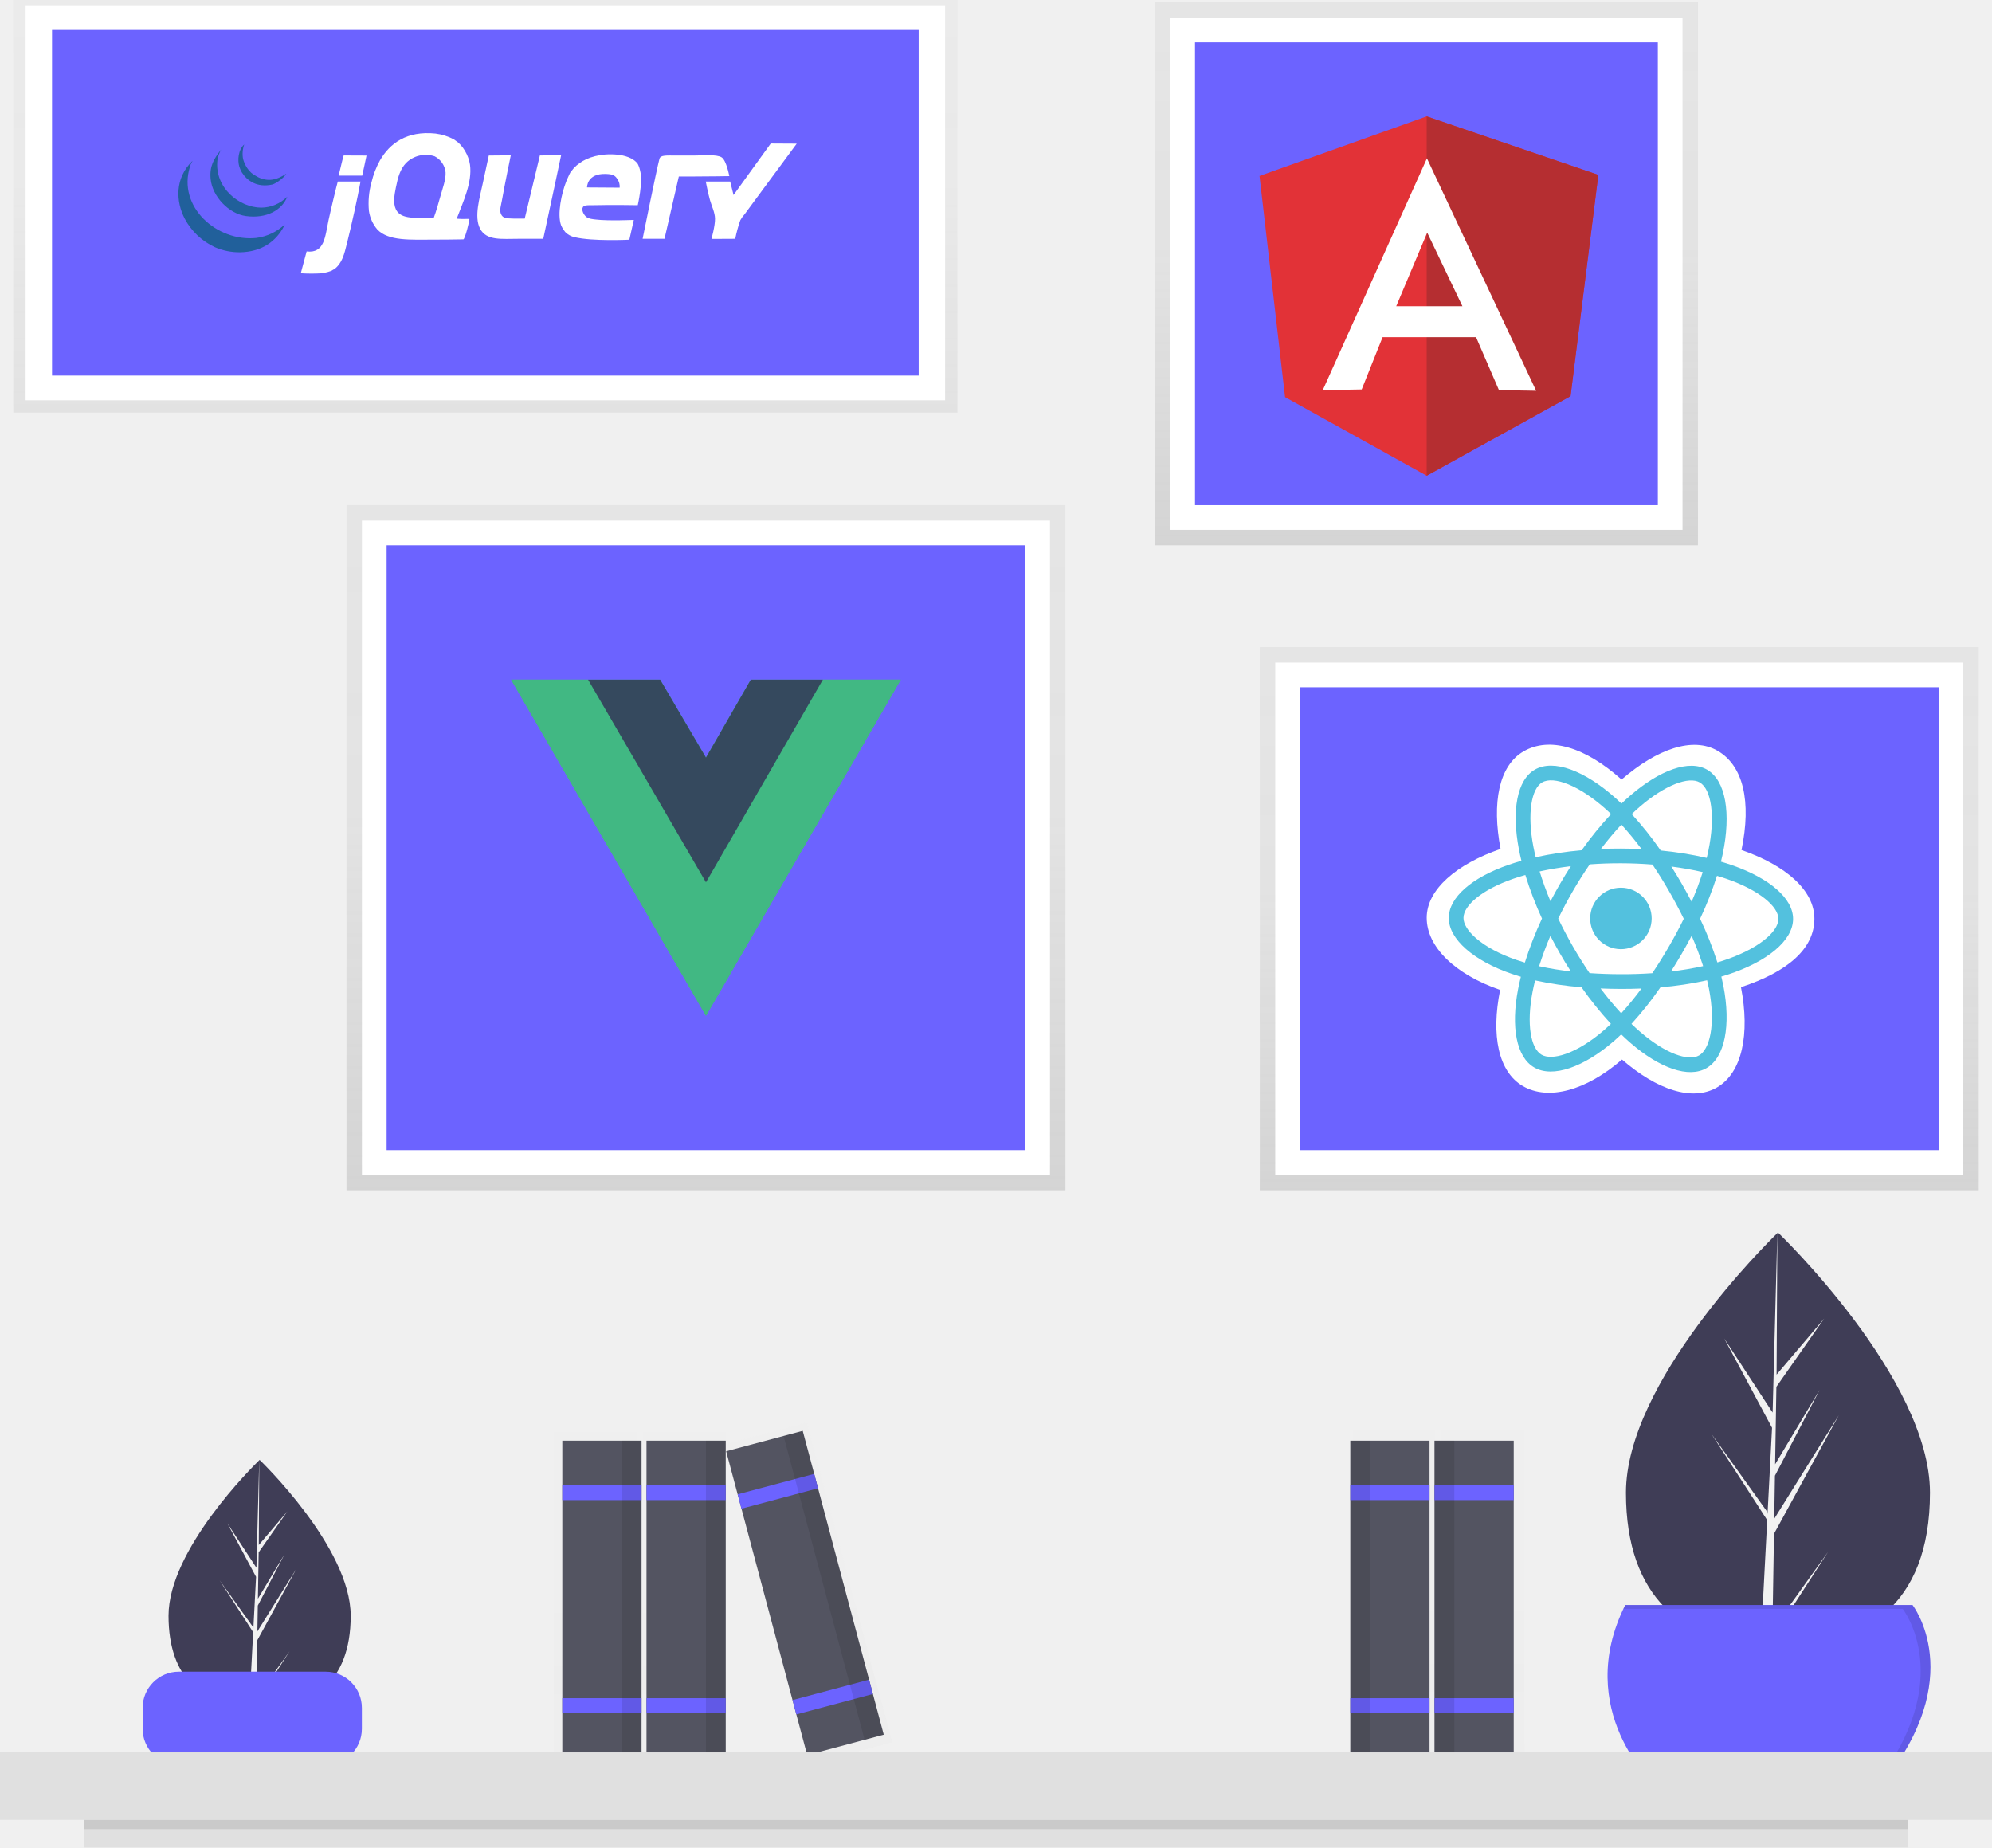
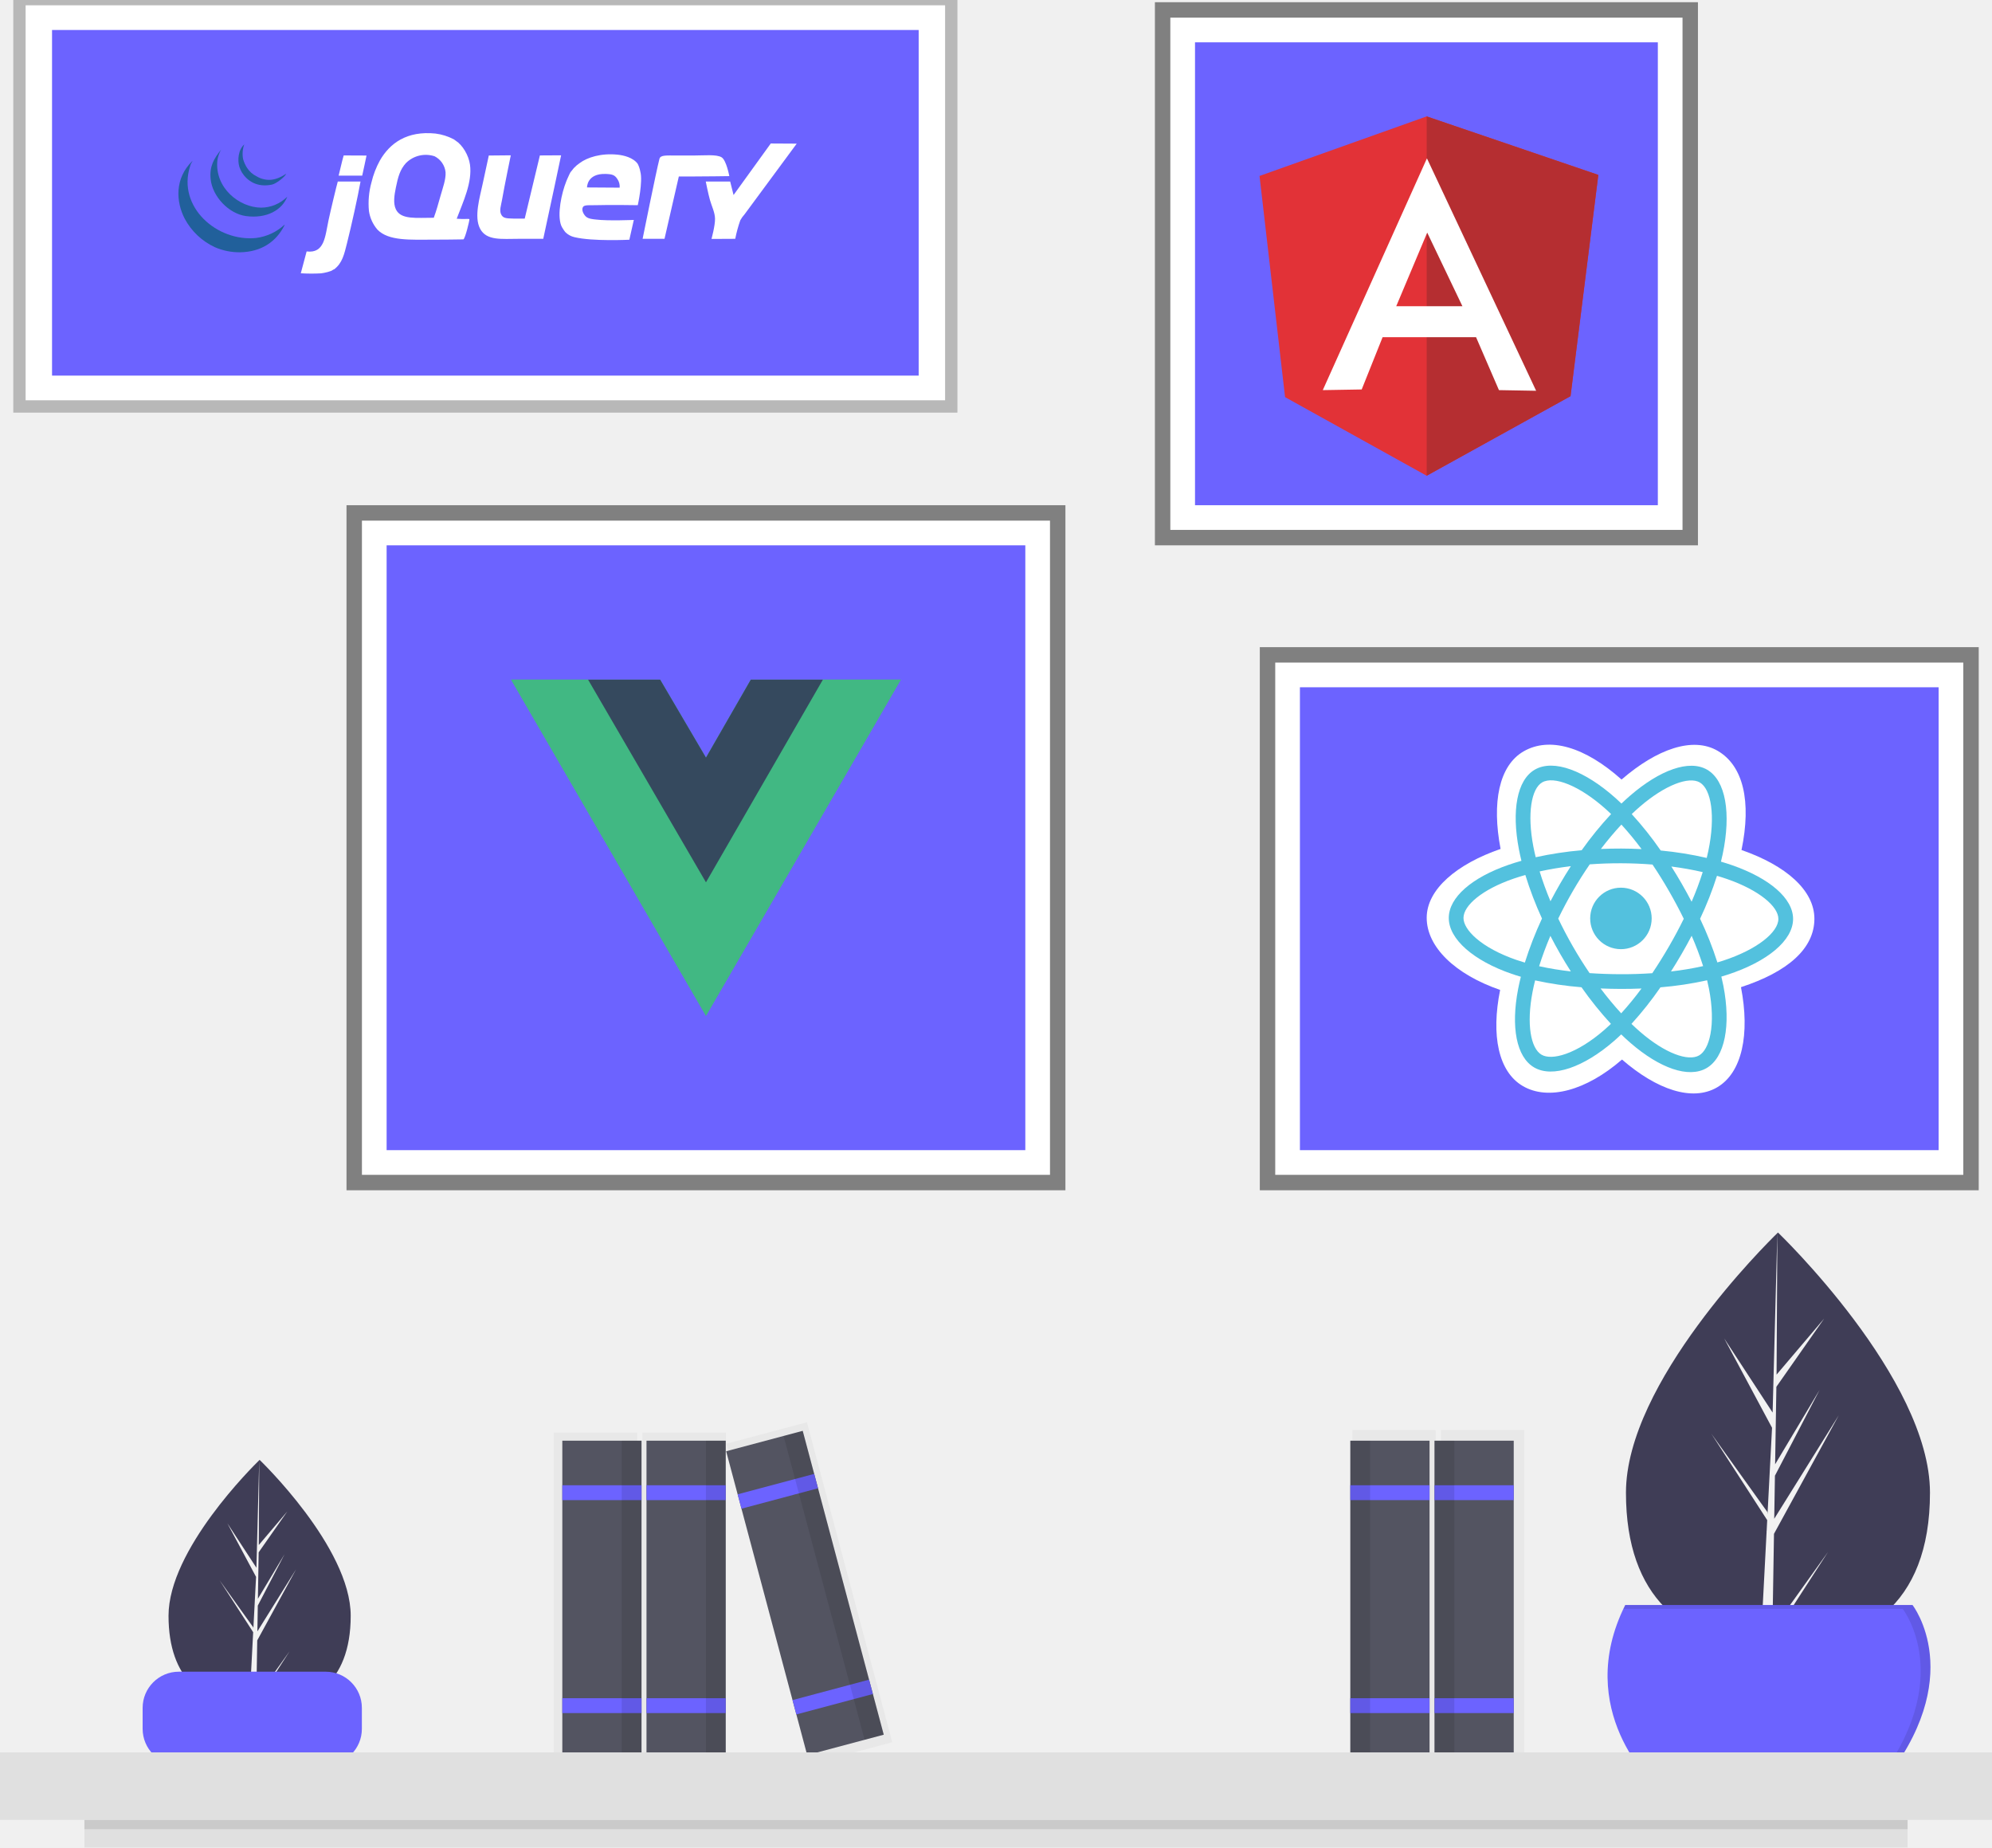
<svg xmlns="http://www.w3.org/2000/svg" xmlns:xlink="http://www.w3.org/1999/xlink" id="e8aabfee-d00f-44c0-b6f7-c40294f8dfa6" data-name="Layer 1" width="787.169" height="730" viewBox="0 0 787.169 730">
  <defs>
    <linearGradient id="a3c4672e-2259-4d6c-8c24-5949363a8af1" x1="278.973" y1="470.295" x2="278.973" y2="199.617" gradientUnits="userSpaceOnUse">
-       <stop offset="0" stop-color="gray" stop-opacity="0.25" />
-       <stop offset="0.535" stop-color="gray" stop-opacity="0.12" />
-       <stop offset="1" stop-color="gray" stop-opacity="0.1" />
+       <stop offset="0" stop-color="gray" stopOpacity="0.25" />
+       <stop offset="0.535" stop-color="gray" stopOpacity="0.12" />
+       <stop offset="1" stop-color="gray" stopOpacity="0.1" />
    </linearGradient>
    <linearGradient id="acf699b8-10e6-407b-86e3-0f7f8fa4bdb6" x1="191.795" y1="163.039" x2="191.795" y2="0" xlink:href="#a3c4672e-2259-4d6c-8c24-5949363a8af1" />
    <linearGradient id="b28a1e8f-be05-408d-a6f5-6fd2e5b0337f" x1="563.673" y1="215.467" x2="563.673" y2="0.876" xlink:href="#a3c4672e-2259-4d6c-8c24-5949363a8af1" />
    <linearGradient id="f1fc4b36-2829-4464-83b0-fd2af5b19fd6" x1="639.878" y1="470.295" x2="639.878" y2="255.703" xlink:href="#a3c4672e-2259-4d6c-8c24-5949363a8af1" />
    <linearGradient id="bb60ebe1-81e2-422a-a970-aa43062904da" x1="453.701" y1="780.902" x2="453.701" y2="650.043" gradientTransform="matrix(-1, 0, 0, 1, 1039.585, -85)" xlink:href="#a3c4672e-2259-4d6c-8c24-5949363a8af1" />
    <linearGradient id="a1b2f907-b002-48c8-973d-a12b277f13d1" x1="488.734" y1="780.902" x2="488.734" y2="650.043" gradientTransform="matrix(-1, 0, 0, 1, 1039.585, -85)" xlink:href="#a3c4672e-2259-4d6c-8c24-5949363a8af1" />
    <linearGradient id="a8136d5f-4c26-4562-977f-ea29024932d1" x1="235.319" y1="696.902" x2="235.319" y2="566.043" xlink:href="#a3c4672e-2259-4d6c-8c24-5949363a8af1" />
    <linearGradient id="eaaf4b84-3353-429f-a894-84d4b3cd89b7" x1="270.352" y1="696.902" x2="270.352" y2="566.043" xlink:href="#a3c4672e-2259-4d6c-8c24-5949363a8af1" />
    <linearGradient id="fa1ca12c-a5d3-4b88-b665-ae3e1db189da" x1="319.81" y1="696.88" x2="319.81" y2="561.944" xlink:href="#a3c4672e-2259-4d6c-8c24-5949363a8af1" />
  </defs>
  <path d="M969.076,674.787c0,45.239-26.894,61.036-60.068,61.036-.772,0-1.541-.008-2.304-.029-1.536-.033-3.06-.1-4.563-.209-29.942-2.117-53.204-18.728-53.204-60.799,0-43.535,55.626-98.472,59.822-102.551l.008-.004c.159-.159.242-.238.242-.238S969.076,629.544,969.076,674.787Z" transform="translate(-206.4153 -85)" fill="#3f3d56" />
  <path d="M906.817,728.902,928.789,698.204l-22.027,34.067-.058,3.524c-1.536-.033-3.06-.1-4.563-.209l2.367-45.26-.017-.351.042-.067.221-4.275L882.673,651.479l22.148,30.948.054.906,1.791-34.196-18.904-35.29,19.133,29.282,1.862-70.893.008-.242v.238l-.309,55.906,18.816-22.164-18.895,26.978-.497,30.618,17.572-29.383L907.806,668.078l-.276,17.021,25.508-40.901-25.604,46.842Z" transform="translate(-206.4153 -85)" fill="#f2f2f2" />
  <path d="M345,723.419c0,27.107-16.115,36.573-35.993,36.573-.463,0-.923-.005-1.381-.018-.921-.02-1.834-.06-2.734-.125-17.941-1.268-31.88-11.222-31.88-36.43,0-26.086,33.331-59.004,35.845-61.448l.005-.003c.095-.095.145-.143.145-.143S345,696.31,345,723.419Z" transform="translate(-206.4153 -85)" fill="#3f3d56" />
  <path d="M307.694,755.844l13.166-18.394-13.198,20.413-.035,2.111c-.921-.02-1.834-.06-2.734-.125l1.418-27.119-.01-.21.025-.04.133-2.562-13.231-20.465,13.271,18.544.033.543,1.073-20.49L296.277,686.904l11.465,17.546,1.116-42.479.005-.145v.143l-.185,33.498,11.275-13.281-11.322,16.165-.298,18.346,10.529-17.606L308.287,719.399l-.165,10.199L323.406,705.09,308.064,733.158Z" transform="translate(-206.4153 -85)" fill="#f2f2f2" />
  <rect x="136.928" y="199.617" width="284.09" height="270.678" fill="url(#a3c4672e-2259-4d6c-8c24-5949363a8af1)" />
  <rect x="143.024" y="205.713" width="271.898" height="258.486" fill="#fff" />
  <rect x="152.779" y="215.467" width="252.389" height="238.977" fill="#6c63ff" />
  <path d="M531.584,353.55h30.797L485.388,486.362,408.396,353.55h58.899l18.093,30.797,17.708-30.797Z" transform="translate(-206.4153 -85)" fill="#41b883" />
  <path d="M408.396,353.55,485.388,486.362l76.993-132.812H531.584l-46.196,79.687-46.581-79.687Z" transform="translate(-206.4153 -85)" fill="#41b883" />
  <path d="M438.808,353.55l46.581,80.072,46.196-80.072h-28.487l-17.708,30.797-18.093-30.797Z" transform="translate(-206.4153 -85)" fill="#35495e" />
  <g opacity="0.5">
    <rect x="5.247" width="373.097" height="163.039" fill="url(#acf699b8-10e6-407b-86e3-0f7f8fa4bdb6)" />
  </g>
  <rect x="10.124" y="2.095" width="363.343" height="156.067" fill="#fff" />
  <rect x="20.564" y="11.849" width="342.463" height="136.558" fill="#6c63ff" />
  <path d="M510.99,141.702l10.259.057s-19.073,25.845-20.631,27.952A12.016,12.016,0,0,0,498.954,172.04a52.041,52.041,0,0,0-1.997,7.321l-9.387.047s1.461-5.241,1.4-8.033c-.053-2.439-1.298-4.875-1.996-7.321-.706-2.476-1.664-7.321-1.664-7.321h9.651l1.331,5.324,14.698-20.355" transform="translate(-206.4153 -85)" fill="#fff" />
  <path d="M491.564,147.153c1.893,1.141,3.055,7.437,3.055,7.437s-9.906.146-15.297.146h-4.659l-5.657,24.624h-8.652s5.384-26.76,6.655-31.612c.412-1.571,2.822-1.301,6.891-1.301H480.4c4.196,0,9.101-.536,11.164.705m-40.277,11.993a5.186,5.186,0,0,0-.915-3.411c-1.012-1.56-1.946-1.923-4.609-2.007-7.517-.236-7.371,5.334-7.371,5.334Zm8.152-6.379c1.102,3.974-.998,13.311-.998,13.311s-10.965-.183-16.971,0c-1.867.057-4.103-.203-4.659.666-.782,1.217.286,3.092,1.191,3.883,1.042.911,3.071,1.015,3.8,1.108,4.875.619,15.077.16,15.077.16l-1.767,7.826s-14.417.723-21.629-.998a7.341,7.341,0,0,1-3.661-1.996c-.246-.266-.46-.628-.693-.942a8.745,8.745,0,0,1-.971-1.721c-1.647-4.389.193-12.797,1.997-17.303.209-.522.472-1.184.749-1.747.346-.702.638-1.494.915-1.913.186-.289.416-.476.609-.749a11.174,11.174,0,0,1,.722-.915,13.713,13.713,0,0,1,2.33-1.996c3.004-2.25,8.442-3.997,14.974-3.328,2.459.253,6.173,1.131,7.986,3.661a11.171,11.171,0,0,1,.998,2.995Zm-39.681-6.349,8.389-.049s-4.675,22.178-7.058,32.993h-9.651c-6.744,0-12.751.835-15.306-3.993-2.479-4.688-.113-12.398.998-17.636.785-3.707,2.44-11.284,2.44-11.284l8.692-.08s-2.456,11.796-3.478,17.686c-.366,2.11-1.121,4.096-.332,5.656.749,1.485,1.797,1.591,4.991,1.664,1.012.024,4.326,0,4.326,0l5.99-24.957m-39.266,15.973c.878-3.121,2.16-6.505,1.997-9.317a7.999,7.999,0,0,0-4.326-6.322,11.085,11.085,0,0,0-11.314,2.662c-2.359,2.556-3.158,5.541-3.993,9.651-.622,3.051-1.131,6.272,0,8.651,2.003,4.207,8.249,3.288,14.974,3.328.998-2.675,1.823-5.68,2.662-8.652Zm11.647-12.312c.958,6.968-2.718,14.658-5.251,21.346,2.582.233,4.845-.036,5.008.157.17.25-1.731,7.983-2.393,8.003-2.049.053-8.841.11-11.673.11-9.241,0-17.886.602-22.294-3.993a14.493,14.493,0,0,1-3.328-7.321,31.047,31.047,0,0,1,.999-11.313,34.242,34.242,0,0,1,3.328-8.652c3.883-6.778,10.638-11.809,21.962-10.648a21.09,21.09,0,0,1,7.321,2.329c.136.08.613.459.722.526,2.662,1.694,5.088,5.737,5.601,9.457ZM351.253,146.457c-.559,2.546-1.118,5.431-1.707,7.947h-9.317c.722-2.788,1.274-5.56,1.997-7.986,2.981,0,5.753.04,9.028.04M339.896,156.733h8.985c-1.175,6.502-3.501,16.99-5.324,24.291-1.141,4.569-1.903,7.903-4.991,10.315-.276.216-.436.114-.666.333-.569.543-3.201,1.172-4.658,1.331a66.98,66.98,0,0,1-7.96-.026c.762-2.785,1.624-6.129,2.303-8.626,7.098.859,7.277-5.85,8.652-12.312.795-3.734,3.205-13.81,3.66-15.307" transform="translate(-206.4153 -85)" fill="#fff" />
  <path d="M318.932,173.704l-.193.499c-3.281,6.389-9.095,10.309-17.387,10.482a24.309,24.309,0,0,1-9.983-1.996A25.787,25.787,0,0,1,279.391,171.374c-3.431-6.645-4.05-15.889,3.084-22.794.11,0-.865,1.497-.755,1.497l-.196.639c-5.141,16.095,10.698,29.889,26.095,28.311a20.225,20.225,0,0,0,11.313-5.324" transform="translate(-206.4153 -85)" fill="#21609b" />
  <path d="M309.615,167.049a14.732,14.732,0,0,0,10.316-4.326c-2.096,5.321-8.166,8.741-16.305,7.653-6.815-.912-13.307-7.77-13.976-14.642-.489-5.001,1.254-7.986,4.126-11.607a12.145,12.145,0,0,0-1.464,4.286c-1.091,10.818,8.642,18.578,17.303,18.635" transform="translate(-206.4153 -85)" fill="#21609b" />
  <path d="M319.541,153.611c-.602,1.381-4.069,3.99-5.6,4.316-6.063,1.292-9.946-1.583-11.98-4.855a14.983,14.983,0,0,1-.961-2.162c-.789-2.682-.426-6.739,1.927-8.838a11.048,11.048,0,0,0-.439,5.823,12.932,12.932,0,0,0,1.604,3.504,9.216,9.216,0,0,0,3.66,3.235,9.71,9.71,0,0,0,1.84.881c1.527.45,4.752,1.634,9.95-1.903" transform="translate(-206.4153 -85)" fill="#21609b" />
  <rect x="456.377" y="0.876" width="214.592" height="214.592" fill="url(#b28a1e8f-be05-408d-a6f5-6fd2e5b0337f)" />
  <rect x="462.474" y="6.972" width="202.399" height="202.399" fill="#fff" />
  <rect x="472.228" y="16.726" width="182.891" height="182.891" fill="#6c63ff" />
  <path d="M704.136,154.523l66.053-23.535,67.832,23.116-10.983,87.392-56.849,31.484-55.96-31.066Z" transform="translate(-206.4153 -85)" fill="#e23237" />
  <path d="M838.021,154.105l-67.832-23.116v141.992l56.849-31.432,10.983-87.444Z" transform="translate(-206.4153 -85)" fill="#b52e31" />
  <path d="M770.294,147.568l-41.159,91.576,15.376-.261,8.264-20.659h36.923l9.048,20.92,14.696.261-43.147-91.837Zm.105,29.34,13.911,29.078H758.16l12.239-29.078Z" transform="translate(-206.4153 -85)" fill="#fff" />
  <rect x="497.832" y="255.703" width="284.09" height="214.592" fill="url(#f1fc4b36-2829-4464-83b0-fd2af5b19fd6)" />
  <rect x="503.929" y="261.8" width="271.898" height="202.399" fill="#fff" />
  <rect x="513.683" y="271.554" width="252.389" height="182.891" fill="#6c63ff" />
  <path d="M770.198,447.589c-.037,11.57,11.227,22.406,29.019,28.551-3.613,17.895-.739,32.337,8.994,37.991,10.004,5.812,24.949,1.858,39.161-10.486,13.777,11.932,27.724,16.655,37.485,11.046,10.032-5.765,13.126-21.167,9.529-39.644,18.571-6.075,28.978-15.252,29.015-26.974.036-11.302-11.252-21.114-28.804-27.219,3.996-19.216.706-33.309-9.43-39.196-9.772-5.677-23.912-.801-37.969,11.355-14.543-12.995-28.515-16.992-38.678-11.152-9.799,5.631-12.636,20.317-9.126,38.566C782.164,426.372,770.233,436.333,770.198,447.589Z" transform="translate(-206.4153 -85)" fill="#fff" />
  <path d="M890.856,426.849q-2.17-.752-4.376-1.394.371-1.486.686-2.985c3.366-16.084,1.239-29.056-6.15-33.347-7.085-4.116-18.706.116-30.462,10.281q-1.738,1.506-3.397,3.098-1.104-1.065-2.248-2.089c-12.252-10.948-24.553-15.584-31.962-11.327-7.104,4.082-9.243,16.265-6.306,31.527q.438,2.267.991,4.51c-1.744.489-3.429,1.012-5.041,1.568-14.42,4.976-23.645,12.818-23.67,20.982-.027,8.432,9.822,16.921,24.81,22.097q1.823.627,3.675,1.162-.61,2.411-1.084,4.854c-2.893,14.978-.708,26.885,6.351,30.987,7.291,4.235,19.565-.056,31.536-10.453q1.419-1.233,2.847-2.608,1.786,1.734,3.667,3.367c11.532,9.987,22.94,14.041,30.019,9.973,7.311-4.202,9.723-16.978,6.693-32.542q-.347-1.783-.804-3.64,1.293-.377,2.533-.782c15.614-5.118,25.788-13.441,25.815-21.986.026-8.193-9.445-16.148-24.124-21.253Z" transform="translate(-206.4153 -85)" fill="#53c1de" />
  <path d="M887.353,464.565c-.744.244-1.509.479-2.287.708a136.419,136.419,0,0,0-6.835-17.258,136.361,136.361,0,0,0,6.675-16.964c1.39.408,2.74.837,4.041,1.289,12.577,4.373,20.237,10.806,20.221,15.744-.017,5.26-8.333,12.062-21.814,16.482Zm-5.623,11.055c1.34,6.882,1.515,13.101.597,17.959-.824,4.365-2.463,7.272-4.481,8.432-4.296,2.468-13.456-.787-23.317-9.327q-1.696-1.469-3.412-3.13A136.587,136.587,0,0,0,862.568,475.109a135.683,135.683,0,0,0,18.436-2.782q.41,1.681.726,3.294Zm-56.593,25.796c-4.194,1.466-7.53,1.498-9.543.329-4.284-2.488-6.038-12.05-3.564-24.859q.441-2.271,1.008-4.514a136.677,136.677,0,0,0,18.327,2.712,141.437,141.437,0,0,0,11.634,14.467q-1.27,1.221-2.6,2.379c-5.294,4.598-10.594,7.855-15.261,9.487ZM805.629,464.275c-6.627-2.289-12.097-5.253-15.842-8.48-3.365-2.901-5.06-5.776-5.053-8.104.016-4.954,7.422-11.25,19.755-15.506q2.322-.798,4.688-1.459a139.397,139.397,0,0,0,6.577,17.204,141.512,141.512,0,0,0-6.769,17.407Q807.294,464.847,805.629,464.275Zm6.72-44.76c-2.516-13.076-.787-22.929,3.494-25.389,4.561-2.621,14.613,1.169,25.192,10.621.676.604,1.355,1.237,2.035,1.891a139.285,139.285,0,0,0-11.635,14.306,142.021,142.021,0,0,0-18.165,2.764q-.514-2.086-.922-4.195Zm58.643,14.677q-1.984-3.453-4.116-6.817c4.34.562,8.496,1.303,12.399,2.208a123.985,123.985,0,0,1-4.392,11.702q-1.875-3.585-3.892-7.092ZM847.133,410.804a124.302,124.302,0,0,1,7.976,9.691q-8.035-.405-16.081-.054c2.654-3.477,5.372-6.707,8.105-9.636ZM822.972,434.079q-2.013,3.466-3.863,7.024c-1.68-4.02-3.116-7.971-4.286-11.787,3.885-.857,8.027-1.553,12.342-2.079Q824.988,430.609,822.972,434.079Zm4.185,34.747a123.758,123.758,0,0,1-12.533-2.056c1.214-3.875,2.706-7.902,4.448-11.998q1.834,3.571,3.835,7.052Q824.949,465.376,827.157,468.826Zm19.9,16.555c-2.745-2.981-5.483-6.278-8.155-9.823q3.907.166,7.96.179,4.16.013,8.214-.157A123.602,123.602,0,0,1,847.058,485.381Zm27.839-30.641a123.437,123.437,0,0,1,4.531,11.983,123.352,123.352,0,0,1-12.699,2.123q2.168-3.413,4.199-6.91,2.064-3.554,3.969-7.196Zm-8.995,4.277q-3.108,5.361-6.56,10.511c-4.038.276-8.21.411-12.461.398-4.234-.013-8.352-.158-12.317-.428q-3.507-5.157-6.616-10.569-3.092-5.379-5.77-10.981,2.704-5.583,5.822-10.95v.001q3.115-5.365,6.63-10.482c4.047-.293,8.197-.44,12.391-.427,4.213.013,8.366.188,12.41.509q3.445,5.127,6.522,10.488,3.093,5.371,5.831,10.935-2.744,5.6-5.881,10.995Zm12.195-64.868c4.548,2.642,6.286,13.244,3.38,27.13q-.286,1.357-.62,2.703a139.239,139.239,0,0,0-18.183-2.932,136.542,136.542,0,0,0-11.456-14.39q1.533-1.469,3.138-2.86c10.073-8.71,19.471-12.132,23.741-9.651Z" transform="translate(-206.4153 -85)" fill="#fff" />
  <path d="M846.989,435.738a12.15,12.15,0,1,1-12.188,12.111,12.149,12.149,0,0,1,12.188-12.111" transform="translate(-206.4153 -85)" fill="#53c1de" />
  <g opacity="0.7">
    <g opacity="0.1">
      <polygon points="602.37 565.043 602.37 583.59 602.37 589.773 602.37 672.203 602.37 678.386 602.37 695.902 577.64 695.902 569.397 695.902 569.397 678.386 569.397 672.203 569.397 589.773 569.397 583.59 569.397 565.043 577.64 565.043 602.37 565.043" fill="url(#bb60ebe1-81e2-422a-a970-aa43062904da)" />
    </g>
    <g opacity="0.1">
      <polygon points="567.337 565.043 567.337 583.59 567.337 589.773 567.337 672.203 567.337 678.386 567.337 695.902 542.607 695.902 534.364 695.902 534.364 678.386 534.364 672.203 534.364 589.773 534.364 583.59 534.364 565.043 542.607 565.043 567.337 565.043" fill="url(#a1b2f907-b002-48c8-973d-a12b277f13d1)" />
    </g>
  </g>
  <rect x="56.364" y="660.516" width="86.635" height="36.866" rx="14.297" fill="#6c63ff" />
  <g opacity="0.7">
    <g opacity="0.1">
      <polygon points="218.832 566.043 218.832 584.59 218.832 590.773 218.832 673.203 218.832 679.386 218.832 696.902 243.562 696.902 251.805 696.902 251.805 679.386 251.805 673.203 251.805 590.773 251.805 584.59 251.805 566.043 243.562 566.043 218.832 566.043" fill="url(#a8136d5f-4c26-4562-977f-ea29024932d1)" />
    </g>
    <g opacity="0.1">
      <polygon points="253.866 566.043 253.866 584.59 253.866 590.773 253.866 673.203 253.866 679.386 253.866 696.902 278.595 696.902 286.838 696.902 286.838 679.386 286.838 673.203 286.838 590.773 286.838 584.59 286.838 566.043 278.595 566.043 253.866 566.043" fill="url(#eaaf4b84-3353-429f-a894-84d4b3cd89b7)" />
    </g>
    <g opacity="0.1">
      <polygon points="352.601 688.383 325.251 585.838 325.251 585.838 323.658 579.865 323.658 579.865 318.878 561.944 287.019 570.441 291.799 588.362 291.799 588.362 293.068 593.119 314.635 673.982 314.635 673.982 316.228 679.955 316.228 679.955 320.742 696.88 352.601 688.383" fill="url(#fa1ca12c-a5d3-4b88-b665-ae3e1db189da)" />
    </g>
  </g>
  <rect x="222.207" y="569.241" width="31.309" height="124.256" fill="#535461" />
  <rect x="222.207" y="586.853" width="31.309" height="5.87" fill="#6c63ff" />
  <rect x="222.207" y="670.994" width="31.309" height="5.87" fill="#6c63ff" />
  <rect x="245.689" y="569.241" width="7.827" height="124.256" opacity="0.1" />
  <rect x="255.473" y="569.241" width="31.309" height="124.256" fill="#535461" />
  <rect x="255.473" y="586.853" width="31.309" height="5.87" fill="#6c63ff" />
  <rect x="255.473" y="670.994" width="31.309" height="5.87" fill="#6c63ff" />
  <rect x="278.954" y="569.241" width="7.827" height="124.256" opacity="0.1" />
  <rect x="508.851" y="652.285" width="31.309" height="124.256" transform="translate(-372.8078 74.29859) rotate(-14.93399)" fill="#535461" />
  <rect x="498.135" y="671.3" width="31.309" height="5.87" transform="translate(-362.8158 70.17999) rotate(-14.93399)" fill="#6c63ff" />
  <rect x="519.819" y="752.6" width="31.309" height="5.87" transform="translate(-383.0349 78.51409) rotate(-14.93399)" fill="#6c63ff" />
  <rect x="531.936" y="649.259" width="7.827" height="124.256" transform="translate(-371.6449 77.11985) rotate(-14.93399)" opacity="0.1" />
  <rect x="773.279" y="654.241" width="31.309" height="124.256" transform="translate(1371.451 1347.739) rotate(-180)" fill="#535461" />
  <rect x="773.279" y="671.853" width="31.309" height="5.87" transform="translate(1371.451 1264.575) rotate(-180)" fill="#6c63ff" />
  <rect x="773.279" y="755.994" width="31.309" height="5.87" transform="translate(1371.451 1432.859) rotate(-180)" fill="#6c63ff" />
  <rect x="773.279" y="654.241" width="7.827" height="124.256" transform="translate(1347.97 1347.739) rotate(-180)" opacity="0.1" />
  <rect x="740.014" y="654.241" width="31.309" height="124.256" transform="translate(1304.921 1347.739) rotate(-180)" fill="#535461" />
  <rect x="740.014" y="671.853" width="31.309" height="5.87" transform="translate(1304.921 1264.575) rotate(-180)" fill="#6c63ff" />
  <rect x="740.014" y="755.994" width="31.309" height="5.87" transform="translate(1304.921 1432.859) rotate(-180)" fill="#6c63ff" />
  <rect x="740.014" y="654.241" width="7.827" height="124.256" transform="translate(1281.439 1347.739) rotate(-180)" opacity="0.1" />
  <path d="M848.654,719.163H962.166s22.393,28.571-12.355,71.041H860.237S827.805,760.861,848.654,719.163Z" transform="translate(-206.4153 -85)" fill="#6c63ff" />
  <g opacity="0.1">
    <path d="M962.166,719.163H848.654c-.259.517-.503,1.031-.745,1.544H958.305s21.844,27.881-11.117,69.497h2.623C984.559,747.734,962.166,719.163,962.166,719.163Z" transform="translate(-206.4153 -85)" />
  </g>
  <rect y="692.4" width="787.169" height="26.684" fill="#e0e0e0" />
  <rect x="33.355" y="719.084" width="720.46" height="10.916" fill="#e0e0e0" />
  <rect x="33.355" y="719.084" width="720.46" height="3.639" opacity="0.1" />
</svg>
